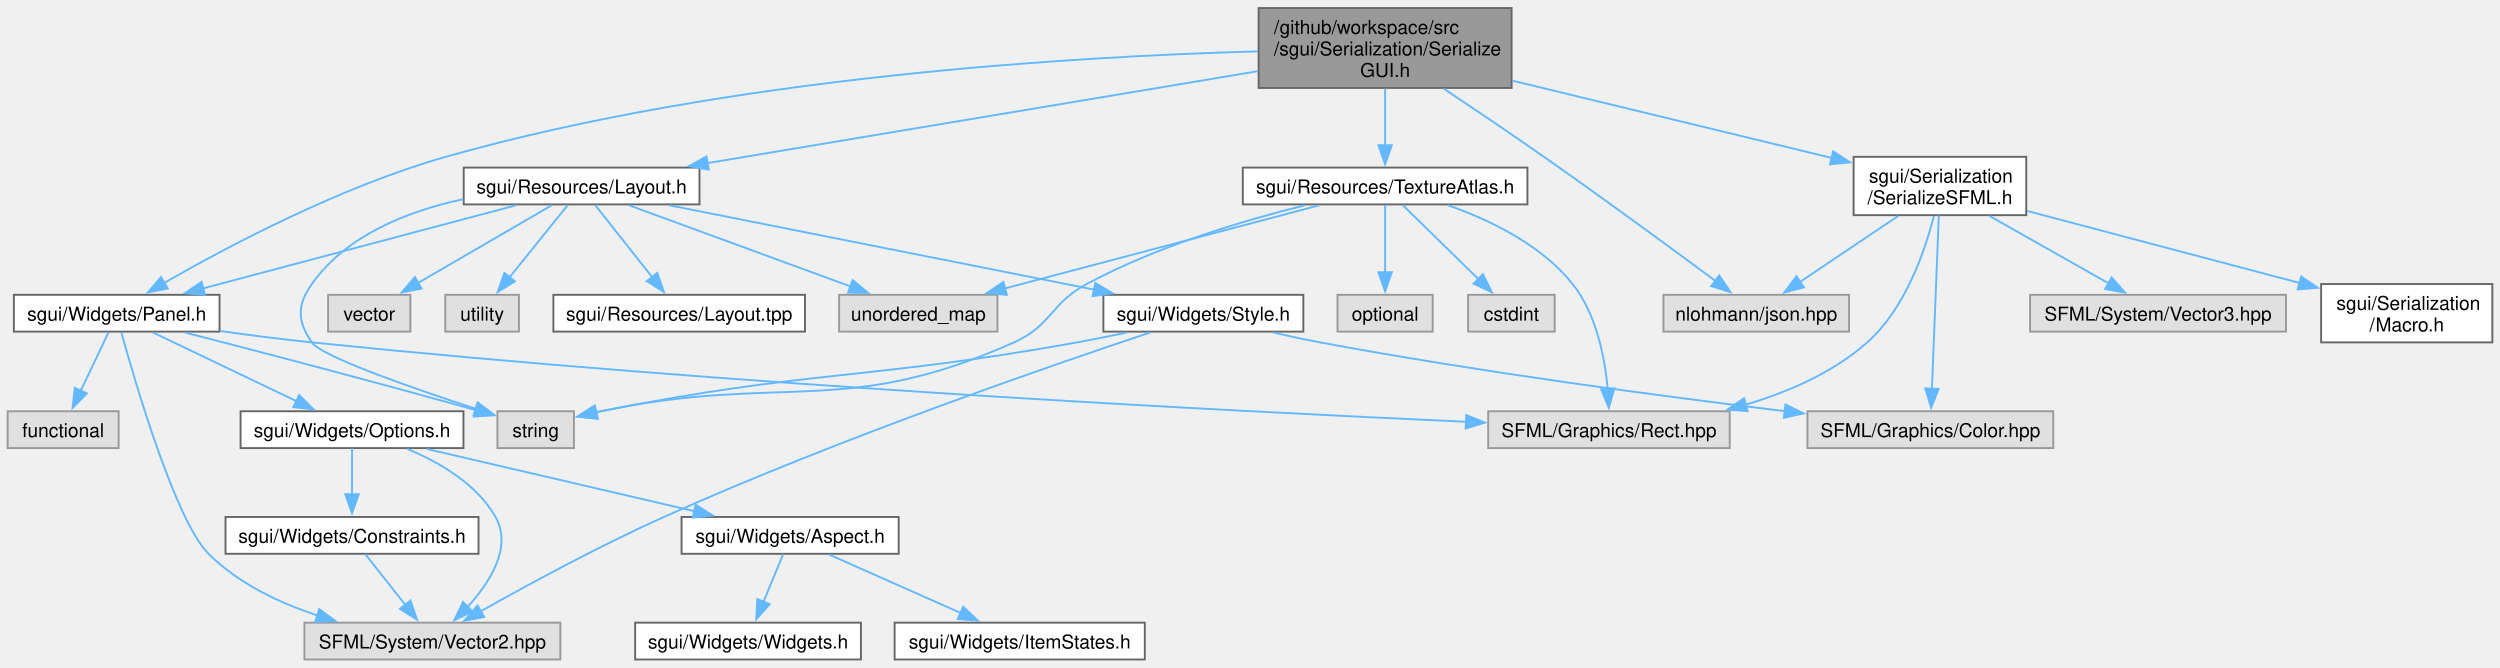
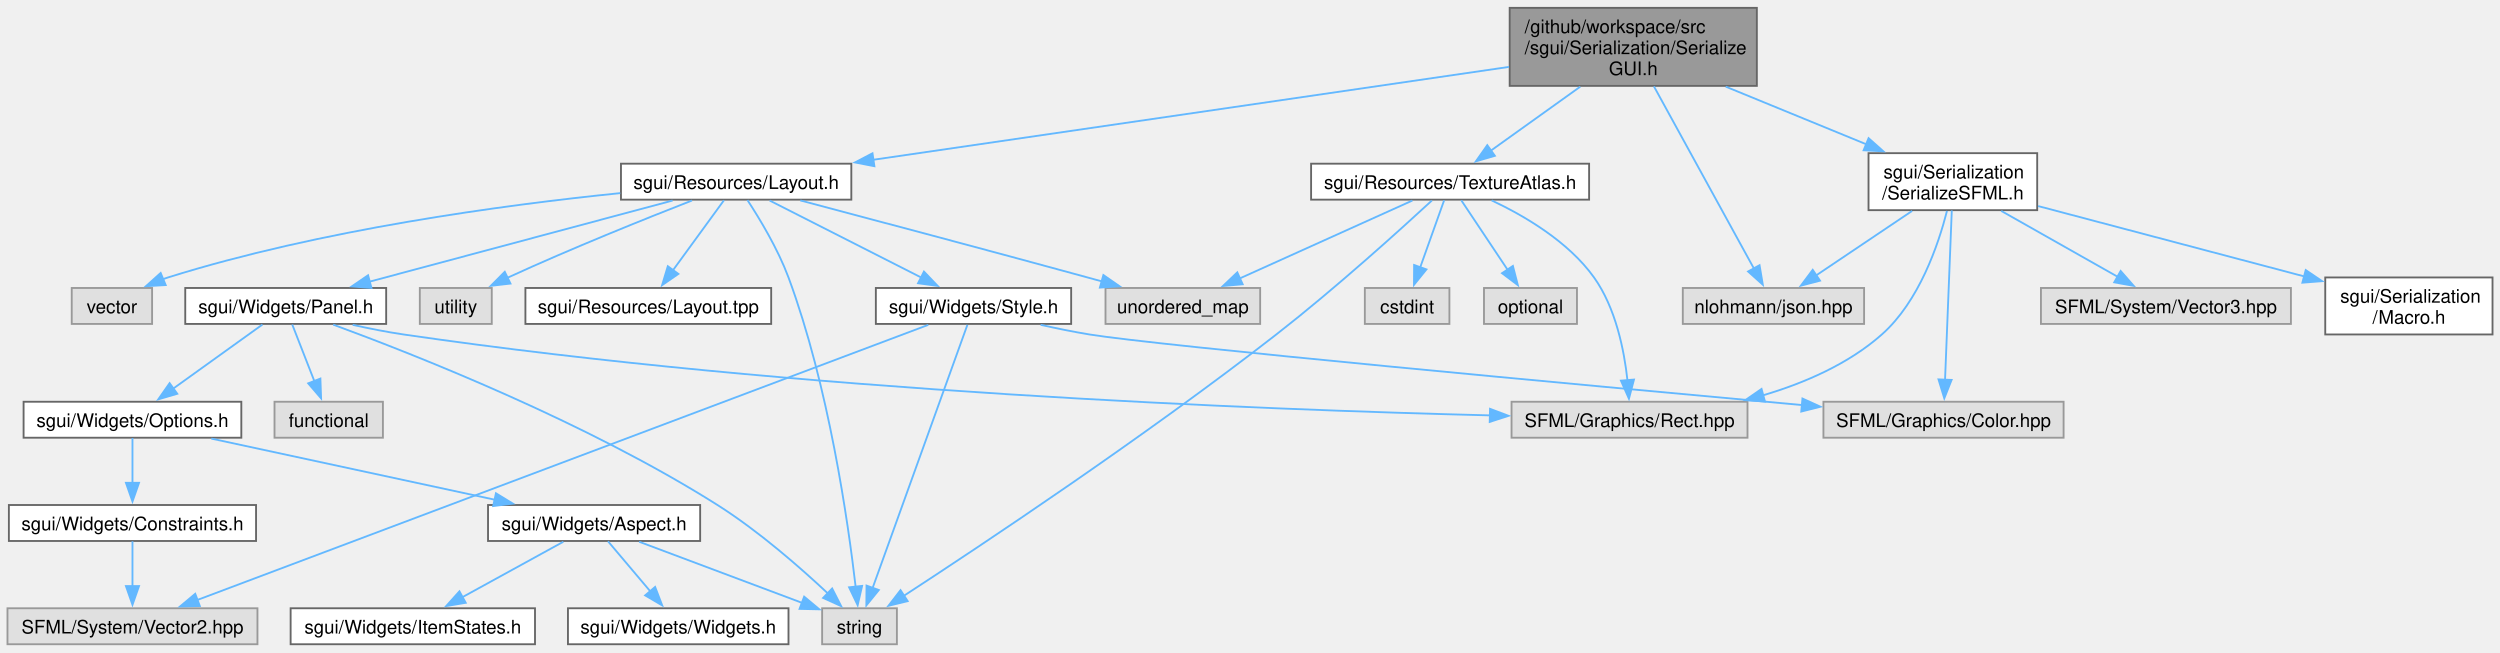
- <svg xmlns="http://www.w3.org/2000/svg" xmlns:xlink="http://www.w3.org/1999/xlink" width="1307pt" height="349pt" viewBox="0.00 0.00 1306.75 348.50">
+ <svg xmlns="http://www.w3.org/2000/svg" xmlns:xlink="http://www.w3.org/1999/xlink" width="1338pt" height="349pt" viewBox="0.00 0.00 1337.62 348.50">
  <g id="graph0" class="graph" transform="scale(1 1) rotate(0) translate(4 344.5)">
    <g id="Node000001" class="node">
      <g id="a_Node000001">
        <a xlink:title=" ">
-           <polygon fill="#999999" stroke="#666666" points="786.12,-340.5 653.88,-340.5 653.88,-298.75 786.12,-298.75 786.12,-340.5" />
-           <text text-anchor="start" x="661.88" y="-327" font-family="Helvetica,sans-Serif" font-size="10.00">/github/workspace/src</text>
-           <text text-anchor="start" x="661.88" y="-315.75" font-family="Helvetica,sans-Serif" font-size="10.00">/sgui/Serialization/Serialize</text>
-           <text text-anchor="middle" x="720" y="-304.5" font-family="Helvetica,sans-Serif" font-size="10.00">GUI.h</text>
+           <polygon fill="#999999" stroke="#666666" points="936,-340.5 803.75,-340.5 803.75,-298.75 936,-298.75 936,-340.5" />
+           <text text-anchor="start" x="811.75" y="-327" font-family="Helvetica,sans-Serif" font-size="10.00">/github/workspace/src</text>
+           <text text-anchor="start" x="811.75" y="-315.75" font-family="Helvetica,sans-Serif" font-size="10.00">/sgui/Serialization/Serialize</text>
+           <text text-anchor="middle" x="869.88" y="-304.5" font-family="Helvetica,sans-Serif" font-size="10.00">GUI.h</text>
        </a>
      </g>
    </g>
    <g id="Node000002" class="node">
      <g id="a_Node000002">
        <a xlink:title=" ">
-           <polygon fill="#e0e0e0" stroke="#999999" points="962.5,-190.62 865.5,-190.62 865.5,-171.38 962.5,-171.38 962.5,-190.62" />
-           <text text-anchor="middle" x="914" y="-177.12" font-family="Helvetica,sans-Serif" font-size="10.00">nlohmann/json.hpp</text>
+           <polygon fill="#e0e0e0" stroke="#999999" points="993.38,-190.62 896.38,-190.62 896.38,-171.38 993.38,-171.38 993.38,-190.62" />
+           <text text-anchor="middle" x="944.88" y="-177.12" font-family="Helvetica,sans-Serif" font-size="10.00">nlohmann/json.hpp</text>
        </a>
      </g>
    </g>
    <g id="edge1_Node000001_Node000002" class="edge">
      <g id="a_edge1_Node000001_Node000002">
        <a xlink:title=" ">
-           <path fill="none" stroke="#63b8ff" d="M750.54,-298.45C766.3,-287.95 785.78,-274.8 803,-262.75 834.49,-240.71 870.36,-214.39 892.6,-197.93" />
-           <polygon fill="#63b8ff" stroke="#63b8ff" points="894.62,-200.78 900.57,-192.01 890.45,-195.16 894.62,-200.78" />
+           <path fill="none" stroke="#63b8ff" d="M880.94,-298.47C895.35,-272.21 920.36,-226.66 934.45,-200.99" />
+           <polygon fill="#63b8ff" stroke="#63b8ff" points="937.44,-202.81 939.19,-192.36 931.31,-199.44 937.44,-202.81" />
        </a>
      </g>
    </g>
    <g id="Node000003" class="node">
      <g id="a_Node000003">
-         <a xlink:href="_panel_8h.html" target="_top" xlink:title=" ">
-           <polygon fill="white" stroke="#666666" points="110.75,-190.62 3.25,-190.62 3.25,-171.38 110.75,-171.38 110.75,-190.62" />
-           <text text-anchor="middle" x="57" y="-177.12" font-family="Helvetica,sans-Serif" font-size="10.00">sgui/Widgets/Panel.h</text>
+         <a xlink:href="_layout_8h.html" target="_top" xlink:title=" ">
+           <polygon fill="white" stroke="#666666" points="451.5,-257.12 328.25,-257.12 328.25,-237.88 451.5,-237.88 451.5,-257.12" />
+           <text text-anchor="middle" x="389.88" y="-243.62" font-family="Helvetica,sans-Serif" font-size="10.00">sgui/Resources/Layout.h</text>
        </a>
      </g>
    </g>
    <g id="edge2_Node000001_Node000003" class="edge">
      <g id="a_edge2_Node000001_Node000003">
        <a xlink:title=" ">
-           <path fill="none" stroke="#63b8ff" d="M653.56,-317.86C557.94,-315.25 376.75,-304.62 229,-262.75 173.73,-247.09 114.06,-215.37 81.55,-196.68" />
-           <polygon fill="#63b8ff" stroke="#63b8ff" points="83.7,-193.88 73.3,-191.87 80.18,-199.93 83.7,-193.88" />
-         </a>
-       </g>
-     </g>
-     <g id="Node000013" class="node">
-       <g id="a_Node000013">
-         <a xlink:href="_layout_8h.html" target="_top" xlink:title=" ">
-           <polygon fill="white" stroke="#666666" points="361.62,-257.12 238.38,-257.12 238.38,-237.88 361.62,-237.88 361.62,-257.12" />
-           <text text-anchor="middle" x="300" y="-243.62" font-family="Helvetica,sans-Serif" font-size="10.00">sgui/Resources/Layout.h</text>
-         </a>
-       </g>
-     </g>
-     <g id="edge14_Node000001_Node000013" class="edge">
-       <g id="a_edge14_Node000001_Node000013">
-         <a xlink:title=" ">
-           <path fill="none" stroke="#63b8ff" d="M653.45,-307.51C574.63,-294.35 444.18,-272.57 365.73,-259.47" />
-           <polygon fill="#63b8ff" stroke="#63b8ff" points="366.47,-256.05 356.03,-257.86 365.32,-262.95 366.47,-256.05" />
+           <path fill="none" stroke="#63b8ff" d="M803.39,-308.91C714.06,-295.86 555.86,-272.75 463.18,-259.21" />
+           <polygon fill="#63b8ff" stroke="#63b8ff" points="463.84,-255.77 453.44,-257.79 462.82,-262.69 463.84,-255.77" />
        </a>
      </g>
    </g>
    <g id="Node000020" class="node">
      <g id="a_Node000020">
        <a xlink:href="_texture_atlas_8h.html" target="_top" xlink:title=" ">
-           <polygon fill="white" stroke="#666666" points="794.38,-257.12 645.62,-257.12 645.62,-237.88 794.38,-237.88 794.38,-257.12" />
-           <text text-anchor="middle" x="720" y="-243.62" font-family="Helvetica,sans-Serif" font-size="10.00">sgui/Resources/TextureAtlas.h</text>
-         </a>
-       </g>
-     </g>
-     <g id="edge25_Node000001_Node000020" class="edge">
-       <g id="a_edge25_Node000001_Node000020">
-         <a xlink:title=" ">
-           <path fill="none" stroke="#63b8ff" d="M720,-298.34C720,-289 720,-277.94 720,-268.62" />
-           <polygon fill="#63b8ff" stroke="#63b8ff" points="723.5,-268.82 720,-258.82 716.5,-268.82 723.5,-268.82" />
+           <polygon fill="white" stroke="#666666" points="846.25,-257.12 697.5,-257.12 697.5,-237.88 846.25,-237.88 846.25,-257.12" />
+           <text text-anchor="middle" x="771.88" y="-243.62" font-family="Helvetica,sans-Serif" font-size="10.00">sgui/Resources/TextureAtlas.h</text>
+         </a>
+       </g>
+     </g>
+     <g id="edge23_Node000001_Node000020" class="edge">
+       <g id="a_edge23_Node000001_Node000020">
+         <a xlink:title=" ">
+           <path fill="none" stroke="#63b8ff" d="M841.53,-298.34C826.19,-287.36 807.54,-274.02 793.4,-263.9" />
+           <polygon fill="#63b8ff" stroke="#63b8ff" points="795.83,-261.34 785.66,-258.37 791.76,-267.03 795.83,-261.34" />
        </a>
      </g>
    </g>
    <g id="Node000023" class="node">
      <g id="a_Node000023">
        <a xlink:href="_serialize_s_f_m_l_8h.html" target="_top" xlink:title=" ">
-           <polygon fill="white" stroke="#666666" points="1055.12,-262.75 964.88,-262.75 964.88,-232.25 1055.12,-232.25 1055.12,-262.75" />
-           <text text-anchor="start" x="972.88" y="-249.25" font-family="Helvetica,sans-Serif" font-size="10.00">sgui/Serialization</text>
-           <text text-anchor="middle" x="1010" y="-238" font-family="Helvetica,sans-Serif" font-size="10.00">/SerializeSFML.h</text>
-         </a>
-       </g>
-     </g>
-     <g id="edge31_Node000001_Node000023" class="edge">
-       <g id="a_edge31_Node000001_Node000023">
-         <a xlink:title=" ">
-           <path fill="none" stroke="#63b8ff" d="M786.53,-302.54C837,-290.33 905.62,-273.74 953.45,-262.17" />
-           <polygon fill="#63b8ff" stroke="#63b8ff" points="954.17,-265.6 963.06,-259.85 952.52,-258.8 954.17,-265.6" />
+           <polygon fill="white" stroke="#666666" points="1086,-262.75 995.75,-262.75 995.75,-232.25 1086,-232.25 1086,-262.75" />
+           <text text-anchor="start" x="1003.75" y="-249.25" font-family="Helvetica,sans-Serif" font-size="10.00">sgui/Serialization</text>
+           <text text-anchor="middle" x="1040.88" y="-238" font-family="Helvetica,sans-Serif" font-size="10.00">/SerializeSFML.h</text>
+         </a>
+       </g>
+     </g>
+     <g id="edge29_Node000001_Node000023" class="edge">
+       <g id="a_edge29_Node000001_Node000023">
+         <a xlink:title=" ">
+           <path fill="none" stroke="#63b8ff" d="M919.34,-298.34C943.01,-288.63 971.19,-277.08 994.46,-267.54" />
+           <polygon fill="#63b8ff" stroke="#63b8ff" points="995.78,-270.78 1003.7,-263.74 993.12,-264.3 995.78,-270.78" />
        </a>
      </g>
    </g>
    <g id="Node000004" class="node">
      <g id="a_Node000004">
        <a xlink:title=" ">
-           <polygon fill="#e0e0e0" stroke="#999999" points="296,-129.75 256,-129.75 256,-110.5 296,-110.5 296,-129.75" />
-           <text text-anchor="middle" x="276" y="-116.25" font-family="Helvetica,sans-Serif" font-size="10.00">string</text>
+           <polygon fill="#e0e0e0" stroke="#999999" points="475.88,-19.25 435.88,-19.25 435.88,0 475.88,0 475.88,-19.25" />
+           <text text-anchor="middle" x="455.88" y="-5.75" font-family="Helvetica,sans-Serif" font-size="10.00">string</text>
        </a>
      </g>
    </g>
    <g id="edge3_Node000003_Node000004" class="edge">
      <g id="a_edge3_Node000003_Node000004">
        <a xlink:title=" ">
-           <path fill="none" stroke="#63b8ff" d="M92.81,-170.88C128.83,-161.62 186.23,-146.67 244.8,-130.31" />
-           <polygon fill="#63b8ff" stroke="#63b8ff" points="245.6,-133.72 254.28,-127.64 243.71,-126.98 245.6,-133.72" />
+           <path fill="none" stroke="#63b8ff" d="M395.92,-237.64C402.29,-227.91 412.18,-211.61 417.88,-196.25 439.38,-138.27 449.79,-65.35 453.81,-30.69" />
+           <polygon fill="#63b8ff" stroke="#63b8ff" points="457.27,-31.22 454.88,-20.9 450.31,-30.46 457.27,-31.22" />
        </a>
      </g>
    </g>
    <g id="Node000005" class="node">
      <g id="a_Node000005">
        <a xlink:title=" ">
-           <polygon fill="#e0e0e0" stroke="#999999" points="58,-129.75 0,-129.75 0,-110.5 58,-110.5 58,-129.75" />
-           <text text-anchor="middle" x="29" y="-116.25" font-family="Helvetica,sans-Serif" font-size="10.00">functional</text>
+           <polygon fill="#e0e0e0" stroke="#999999" points="77.38,-190.62 34.38,-190.62 34.38,-171.38 77.38,-171.38 77.38,-190.62" />
+           <text text-anchor="middle" x="55.88" y="-177.12" font-family="Helvetica,sans-Serif" font-size="10.00">vector</text>
        </a>
      </g>
    </g>
    <g id="edge4_Node000003_Node000005" class="edge">
      <g id="a_edge4_Node000003_Node000005">
        <a xlink:title=" ">
-           <path fill="none" stroke="#63b8ff" d="M52.75,-171.06C48.88,-162.93 43.05,-150.67 38.13,-140.33" />
-           <polygon fill="#63b8ff" stroke="#63b8ff" points="41.4,-139.05 33.94,-131.52 35.08,-142.05 41.4,-139.05" />
+           <path fill="none" stroke="#63b8ff" d="M327.85,-241.37C265.57,-235.03 167.42,-221.8 85.88,-196.25 84.91,-195.95 83.94,-195.62 82.97,-195.27" />
+           <polygon fill="#63b8ff" stroke="#63b8ff" points="84.65,-192.18 74.07,-191.57 81.96,-198.65 84.65,-192.18" />
        </a>
      </g>
    </g>
    <g id="Node000006" class="node">
      <g id="a_Node000006">
        <a xlink:title=" ">
-           <polygon fill="#e0e0e0" stroke="#999999" points="288.88,-19.25 155.12,-19.25 155.12,0 288.88,0 288.88,-19.25" />
-           <text text-anchor="middle" x="222" y="-5.75" font-family="Helvetica,sans-Serif" font-size="10.00">SFML/System/Vector2.hpp</text>
+           <polygon fill="#e0e0e0" stroke="#999999" points="259.12,-190.62 220.62,-190.62 220.62,-171.38 259.12,-171.38 259.12,-190.62" />
+           <text text-anchor="middle" x="239.88" y="-177.12" font-family="Helvetica,sans-Serif" font-size="10.00">utility</text>
        </a>
      </g>
    </g>
    <g id="edge5_Node000003_Node000006" class="edge">
      <g id="a_edge5_Node000003_Node000006">
        <a xlink:title=" ">
-           <path fill="none" stroke="#63b8ff" d="M59.42,-171.03C66.5,-145.38 87.75,-72.45 105,-55.25 120.46,-39.83 141.81,-29.64 162.03,-22.95" />
-           <polygon fill="#63b8ff" stroke="#63b8ff" points="162.79,-26.38 171.34,-20.12 160.75,-19.68 162.79,-26.38" />
+           <path fill="none" stroke="#63b8ff" d="M366.25,-237.42C341.49,-227.75 301.59,-211.74 267.88,-196.25 267.77,-196.2 267.66,-196.15 267.55,-196.1" />
+           <polygon fill="#63b8ff" stroke="#63b8ff" points="269.13,-192.98 258.61,-191.77 266.08,-199.28 269.13,-192.98" />
        </a>
      </g>
    </g>
    <g id="Node000007" class="node">
      <g id="a_Node000007">
        <a xlink:title=" ">
-           <polygon fill="#e0e0e0" stroke="#999999" points="900.12,-129.75 773.88,-129.75 773.88,-110.5 900.12,-110.5 900.12,-129.75" />
-           <text text-anchor="middle" x="837" y="-116.25" font-family="Helvetica,sans-Serif" font-size="10.00">SFML/Graphics/Rect.hpp</text>
+           <polygon fill="#e0e0e0" stroke="#999999" points="670.25,-190.62 587.5,-190.62 587.5,-171.38 670.25,-171.38 670.25,-190.62" />
+           <text text-anchor="middle" x="628.88" y="-177.12" font-family="Helvetica,sans-Serif" font-size="10.00">unordered_map</text>
        </a>
      </g>
    </g>
    <g id="edge6_Node000003_Node000007" class="edge">
      <g id="a_edge6_Node000003_Node000007">
        <a xlink:title=" ">
-           <path fill="none" stroke="#63b8ff" d="M111.17,-171.68C126.6,-169.52 143.44,-167.35 159,-165.75 377.77,-143.3 637.47,-129.88 762.47,-124.25" />
-           <polygon fill="#63b8ff" stroke="#63b8ff" points="762.43,-127.75 772.26,-123.81 762.12,-120.76 762.43,-127.75" />
+           <path fill="none" stroke="#63b8ff" d="M424.21,-237.45C461.93,-227.47 524.27,-210.9 577.88,-196.25 580.42,-195.55 583.03,-194.84 585.67,-194.11" />
+           <polygon fill="#63b8ff" stroke="#63b8ff" points="586.36,-197.55 595.06,-191.51 584.48,-190.81 586.36,-197.55" />
        </a>
      </g>
    </g>
    <g id="Node000008" class="node">
      <g id="a_Node000008">
-         <a xlink:href="_options_8h.html" target="_top" xlink:title=" ">
-           <polygon fill="white" stroke="#666666" points="238.25,-129.75 121.75,-129.75 121.75,-110.5 238.25,-110.5 238.25,-129.75" />
-           <text text-anchor="middle" x="180" y="-116.25" font-family="Helvetica,sans-Serif" font-size="10.00">sgui/Widgets/Options.h</text>
+         <a xlink:href="_style_8h.html" target="_top" xlink:title=" ">
+           <polygon fill="white" stroke="#666666" points="569.12,-190.62 464.62,-190.62 464.62,-171.38 569.12,-171.38 569.12,-190.62" />
+           <text text-anchor="middle" x="516.88" y="-177.12" font-family="Helvetica,sans-Serif" font-size="10.00">sgui/Widgets/Style.h</text>
        </a>
      </g>
    </g>
    <g id="edge7_Node000003_Node000008" class="edge">
      <g id="a_edge7_Node000003_Node000008">
        <a xlink:title=" ">
-           <path fill="none" stroke="#63b8ff" d="M75.95,-170.93C95.96,-161.35 127.76,-146.13 150.95,-135.03" />
-           <polygon fill="#63b8ff" stroke="#63b8ff" points="152.36,-138.24 159.87,-130.76 149.33,-131.92 152.36,-138.24" />
-         </a>
-       </g>
-     </g>
-     <g id="edge8_Node000008_Node000006" class="edge">
-       <g id="a_edge8_Node000008_Node000006">
-         <a xlink:title=" ">
-           <path fill="none" stroke="#63b8ff" d="M208.78,-110.1C225.48,-103.21 245.11,-91.89 255,-74.5 263.92,-58.81 252.23,-40.46 240.37,-27.46" />
-           <polygon fill="#63b8ff" stroke="#63b8ff" points="242.98,-25.12 233.45,-20.5 238.01,-30.06 242.98,-25.12" />
-         </a>
-       </g>
-     </g>
-     <g id="Node000009" class="node">
-       <g id="a_Node000009">
-         <a xlink:href="_constraints_8h.html" target="_top" xlink:title=" ">
-           <polygon fill="white" stroke="#666666" points="246.12,-74.5 113.88,-74.5 113.88,-55.25 246.12,-55.25 246.12,-74.5" />
-           <text text-anchor="middle" x="180" y="-61" font-family="Helvetica,sans-Serif" font-size="10.00">sgui/Widgets/Constraints.h</text>
-         </a>
-       </g>
-     </g>
-     <g id="edge9_Node000008_Node000009" class="edge">
-       <g id="a_edge9_Node000008_Node000009">
-         <a xlink:title=" ">
-           <path fill="none" stroke="#63b8ff" d="M180,-110.33C180,-103.82 180,-94.67 180,-86.37" />
-           <polygon fill="#63b8ff" stroke="#63b8ff" points="183.5,-86.37 180,-76.37 176.5,-86.37 183.5,-86.37" />
-         </a>
-       </g>
-     </g>
-     <g id="Node000010" class="node">
-       <g id="a_Node000010">
-         <a xlink:href="_aspect_8h.html" target="_top" xlink:title=" ">
-           <polygon fill="white" stroke="#666666" points="465.75,-74.5 352.25,-74.5 352.25,-55.25 465.75,-55.25 465.75,-74.5" />
-           <text text-anchor="middle" x="409" y="-61" font-family="Helvetica,sans-Serif" font-size="10.00">sgui/Widgets/Aspect.h</text>
-         </a>
-       </g>
-     </g>
-     <g id="edge11_Node000008_Node000010" class="edge">
-       <g id="a_edge11_Node000008_Node000010">
-         <a xlink:title=" ">
-           <path fill="none" stroke="#63b8ff" d="M219.11,-110.03C257.72,-101.05 316.93,-87.28 358.96,-77.51" />
-           <polygon fill="#63b8ff" stroke="#63b8ff" points="359.63,-80.95 368.58,-75.27 358.05,-74.13 359.63,-80.95" />
-         </a>
-       </g>
-     </g>
-     <g id="edge10_Node000009_Node000006" class="edge">
-       <g id="a_edge10_Node000009_Node000006">
-         <a xlink:title=" ">
-           <path fill="none" stroke="#63b8ff" d="M186.94,-55.08C192.62,-47.88 200.84,-37.46 207.89,-28.51" />
-           <polygon fill="#63b8ff" stroke="#63b8ff" points="210.53,-30.82 213.98,-20.8 205.04,-26.48 210.53,-30.82" />
+           <path fill="none" stroke="#63b8ff" d="M407.8,-237.4C428.89,-226.69 464.14,-208.78 488.84,-196.24" />
+           <polygon fill="#63b8ff" stroke="#63b8ff" points="490.36,-199.39 497.69,-191.74 487.19,-193.15 490.36,-199.39" />
        </a>
      </g>
    </g>
    <g id="Node000011" class="node">
      <g id="a_Node000011">
-         <a xlink:href="_widgets_8h.html" target="_top" xlink:title=" ">
-           <polygon fill="white" stroke="#666666" points="446,-19.25 328,-19.25 328,0 446,0 446,-19.25" />
-           <text text-anchor="middle" x="387" y="-5.75" font-family="Helvetica,sans-Serif" font-size="10.00">sgui/Widgets/Widgets.h</text>
-         </a>
-       </g>
-     </g>
-     <g id="edge12_Node000010_Node000011" class="edge">
-       <g id="a_edge12_Node000010_Node000011">
-         <a xlink:title=" ">
-           <path fill="none" stroke="#63b8ff" d="M405.37,-55.08C402.58,-48.34 398.63,-38.77 395.1,-30.24" />
-           <polygon fill="#63b8ff" stroke="#63b8ff" points="398.34,-28.91 391.29,-21.01 391.87,-31.59 398.34,-28.91" />
-         </a>
-       </g>
-     </g>
-     <g id="Node000012" class="node">
-       <g id="a_Node000012">
-         <a xlink:href="_item_states_8h.html" target="_top" xlink:title=" ">
-           <polygon fill="white" stroke="#666666" points="594.38,-19.25 463.62,-19.25 463.62,0 594.38,0 594.38,-19.25" />
-           <text text-anchor="middle" x="529" y="-5.75" font-family="Helvetica,sans-Serif" font-size="10.00">sgui/Widgets/ItemStates.h</text>
-         </a>
-       </g>
-     </g>
-     <g id="edge13_Node000010_Node000012" class="edge">
-       <g id="a_edge13_Node000010_Node000012">
-         <a xlink:title=" ">
-           <path fill="none" stroke="#63b8ff" d="M429.36,-54.84C448.23,-46.47 476.59,-33.88 498.23,-24.28" />
-           <polygon fill="#63b8ff" stroke="#63b8ff" points="499.44,-27.57 507.16,-20.32 496.6,-21.17 499.44,-27.57" />
-         </a>
-       </g>
-     </g>
-     <g id="edge23_Node000013_Node000003" class="edge">
-       <g id="a_edge23_Node000013_Node000003">
-         <a xlink:title=" ">
-           <path fill="none" stroke="#63b8ff" d="M265.7,-237.4C222.82,-226.02 149.33,-206.51 101.98,-193.94" />
-           <polygon fill="#63b8ff" stroke="#63b8ff" points="103.15,-190.63 92.59,-191.45 101.36,-197.39 103.15,-190.63" />
-         </a>
-       </g>
-     </g>
-     <g id="edge15_Node000013_Node000004" class="edge">
-       <g id="a_edge15_Node000013_Node000004">
-         <a xlink:title=" ">
-           <path fill="none" stroke="#63b8ff" d="M238.12,-240.6C209.08,-234.37 176.97,-221.73 159,-196.25 151.19,-185.17 151.31,-176.91 159,-165.75 164.12,-158.32 211.76,-141.78 244.64,-131.05" />
-           <polygon fill="#63b8ff" stroke="#63b8ff" points="245.69,-134.39 254.13,-127.99 243.54,-127.73 245.69,-134.39" />
-         </a>
-       </g>
-     </g>
-     <g id="Node000014" class="node">
-       <g id="a_Node000014">
-         <a xlink:title=" ">
-           <polygon fill="#e0e0e0" stroke="#999999" points="210.5,-190.62 167.5,-190.62 167.5,-171.38 210.5,-171.38 210.5,-190.62" />
-           <text text-anchor="middle" x="189" y="-177.12" font-family="Helvetica,sans-Serif" font-size="10.00">vector</text>
-         </a>
-       </g>
-     </g>
-     <g id="edge16_Node000013_Node000014" class="edge">
-       <g id="a_edge16_Node000013_Node000014">
-         <a xlink:title=" ">
-           <path fill="none" stroke="#63b8ff" d="M284.57,-237.53C266.44,-227 236.12,-209.38 214.49,-196.81" />
-           <polygon fill="#63b8ff" stroke="#63b8ff" points="216.37,-193.86 205.97,-191.86 212.86,-199.91 216.37,-193.86" />
-         </a>
-       </g>
-     </g>
-     <g id="Node000015" class="node">
-       <g id="a_Node000015">
-         <a xlink:title=" ">
-           <polygon fill="#e0e0e0" stroke="#999999" points="267.25,-190.62 228.75,-190.62 228.75,-171.38 267.25,-171.38 267.25,-190.62" />
-           <text text-anchor="middle" x="248" y="-177.12" font-family="Helvetica,sans-Serif" font-size="10.00">utility</text>
-         </a>
-       </g>
-     </g>
-     <g id="edge17_Node000013_Node000015" class="edge">
-       <g id="a_edge17_Node000013_Node000015">
-         <a xlink:title=" ">
-           <path fill="none" stroke="#63b8ff" d="M292.77,-237.53C284.93,-227.81 272.22,-212.04 262.34,-199.78" />
-           <polygon fill="#63b8ff" stroke="#63b8ff" points="265.12,-197.66 256.12,-192.07 259.67,-202.05 265.12,-197.66" />
-         </a>
-       </g>
-     </g>
-     <g id="Node000016" class="node">
-       <g id="a_Node000016">
-         <a xlink:title=" ">
-           <polygon fill="#e0e0e0" stroke="#999999" points="517.38,-190.62 434.62,-190.62 434.62,-171.38 517.38,-171.38 517.38,-190.62" />
-           <text text-anchor="middle" x="476" y="-177.12" font-family="Helvetica,sans-Serif" font-size="10.00">unordered_map</text>
-         </a>
-       </g>
-     </g>
-     <g id="edge18_Node000013_Node000016" class="edge">
-       <g id="a_edge18_Node000013_Node000016">
-         <a xlink:title=" ">
-           <path fill="none" stroke="#63b8ff" d="M324.84,-237.4C355.11,-226.3 406.45,-207.49 440.78,-194.91" />
-           <polygon fill="#63b8ff" stroke="#63b8ff" points="441.68,-198.31 449.86,-191.58 439.27,-191.73 441.68,-198.31" />
-         </a>
-       </g>
-     </g>
-     <g id="Node000017" class="node">
-       <g id="a_Node000017">
-         <a xlink:href="_style_8h.html" target="_top" xlink:title=" ">
-           <polygon fill="white" stroke="#666666" points="677.25,-190.62 572.75,-190.62 572.75,-171.38 677.25,-171.38 677.25,-190.62" />
-           <text text-anchor="middle" x="625" y="-177.12" font-family="Helvetica,sans-Serif" font-size="10.00">sgui/Widgets/Style.h</text>
-         </a>
-       </g>
-     </g>
-     <g id="edge19_Node000013_Node000017" class="edge">
-       <g id="a_edge19_Node000013_Node000017">
-         <a xlink:title=" ">
-           <path fill="none" stroke="#63b8ff" d="M345.88,-237.4C404.23,-225.82 504.98,-205.82 568.14,-193.28" />
-           <polygon fill="#63b8ff" stroke="#63b8ff" points="568.48,-196.78 577.61,-191.4 567.12,-189.92 568.48,-196.78" />
+         <a xlink:href="_panel_8h.html" target="_top" xlink:title=" ">
+           <polygon fill="white" stroke="#666666" points="202.62,-190.62 95.12,-190.62 95.12,-171.38 202.62,-171.38 202.62,-190.62" />
+           <text text-anchor="middle" x="148.88" y="-177.12" font-family="Helvetica,sans-Serif" font-size="10.00">sgui/Widgets/Panel.h</text>
+         </a>
+       </g>
+     </g>
+     <g id="edge11_Node000003_Node000011" class="edge">
+       <g id="a_edge11_Node000003_Node000011">
+         <a xlink:title=" ">
+           <path fill="none" stroke="#63b8ff" d="M355.86,-237.4C313.42,-226.04 240.75,-206.59 193.78,-194.02" />
+           <polygon fill="#63b8ff" stroke="#63b8ff" points="194.75,-190.65 184.18,-191.45 192.94,-197.42 194.75,-190.65" />
        </a>
      </g>
    </g>
    <g id="Node000019" class="node">
      <g id="a_Node000019">
        <a xlink:href="_layout_8tpp.html" target="_top" xlink:title=" ">
-           <polygon fill="white" stroke="#666666" points="416.75,-190.62 285.25,-190.62 285.25,-171.38 416.75,-171.38 416.75,-190.62" />
-           <text text-anchor="middle" x="351" y="-177.12" font-family="Helvetica,sans-Serif" font-size="10.00">sgui/Resources/Layout.tpp</text>
-         </a>
-       </g>
-     </g>
-     <g id="edge24_Node000013_Node000019" class="edge">
-       <g id="a_edge24_Node000013_Node000019">
-         <a xlink:title=" ">
-           <path fill="none" stroke="#63b8ff" d="M307.09,-237.53C314.78,-227.81 327.25,-212.04 336.94,-199.78" />
-           <polygon fill="#63b8ff" stroke="#63b8ff" points="339.57,-202.09 343.03,-192.08 334.08,-197.75 339.57,-202.09" />
-         </a>
-       </g>
-     </g>
-     <g id="edge20_Node000017_Node000004" class="edge">
-       <g id="a_edge20_Node000017_Node000004">
-         <a xlink:title=" ">
-           <path fill="none" stroke="#63b8ff" d="M584.95,-170.89C576.41,-169.08 567.42,-167.27 559,-165.75 448.95,-145.94 419.68,-151.53 310,-129.75 309.17,-129.59 308.33,-129.41 307.49,-129.24" />
-           <polygon fill="#63b8ff" stroke="#63b8ff" points="308.42,-125.86 297.89,-127.02 306.85,-132.68 308.42,-125.86" />
-         </a>
-       </g>
-     </g>
-     <g id="edge22_Node000017_Node000006" class="edge">
-       <g id="a_edge22_Node000017_Node000006">
-         <a xlink:title=" ">
-           <path fill="none" stroke="#63b8ff" d="M597.31,-170.96C546.23,-153.99 434.09,-115.38 343,-74.5 309.02,-59.25 271.27,-38.72 247.12,-25.1" />
-           <polygon fill="#63b8ff" stroke="#63b8ff" points="249.09,-22.19 238.66,-20.29 245.63,-28.27 249.09,-22.19" />
+           <polygon fill="white" stroke="#666666" points="408.62,-190.62 277.12,-190.62 277.12,-171.38 408.62,-171.38 408.62,-190.62" />
+           <text text-anchor="middle" x="342.88" y="-177.12" font-family="Helvetica,sans-Serif" font-size="10.00">sgui/Resources/Layout.tpp</text>
+         </a>
+       </g>
+     </g>
+     <g id="edge22_Node000003_Node000019" class="edge">
+       <g id="a_edge22_Node000003_Node000019">
+         <a xlink:title=" ">
+           <path fill="none" stroke="#63b8ff" d="M383.34,-237.53C376.32,-227.9 364.99,-212.35 356.1,-200.15" />
+           <polygon fill="#63b8ff" stroke="#63b8ff" points="358.96,-198.14 350.25,-192.12 353.31,-202.26 358.96,-198.14" />
+         </a>
+       </g>
+     </g>
+     <g id="edge8_Node000008_Node000004" class="edge">
+       <g id="a_edge8_Node000008_Node000004">
+         <a xlink:title=" ">
+           <path fill="none" stroke="#63b8ff" d="M513.6,-170.89C504.04,-144.35 476.04,-66.61 462.87,-30.05" />
+           <polygon fill="#63b8ff" stroke="#63b8ff" points="466.22,-29.01 459.54,-20.79 459.63,-31.39 466.22,-29.01" />
+         </a>
+       </g>
+     </g>
+     <g id="Node000009" class="node">
+       <g id="a_Node000009">
+         <a xlink:title=" ">
+           <polygon fill="#e0e0e0" stroke="#999999" points="1100.12,-129.75 971.62,-129.75 971.62,-110.5 1100.12,-110.5 1100.12,-129.75" />
+           <text text-anchor="middle" x="1035.88" y="-116.25" font-family="Helvetica,sans-Serif" font-size="10.00">SFML/Graphics/Color.hpp</text>
+         </a>
+       </g>
+     </g>
+     <g id="edge9_Node000008_Node000009" class="edge">
+       <g id="a_edge9_Node000008_Node000009">
+         <a xlink:title=" ">
+           <path fill="none" stroke="#63b8ff" d="M552.78,-170.92C561.3,-169 570.37,-167.14 578.88,-165.75 615.46,-159.78 840.13,-138.93 960.26,-127.97" />
+           <polygon fill="#63b8ff" stroke="#63b8ff" points="960.4,-131.47 970.04,-127.08 959.77,-124.5 960.4,-131.47" />
+         </a>
+       </g>
+     </g>
+     <g id="Node000010" class="node">
+       <g id="a_Node000010">
+         <a xlink:title=" ">
+           <polygon fill="#e0e0e0" stroke="#999999" points="133.75,-19.25 0,-19.25 0,0 133.75,0 133.75,-19.25" />
+           <text text-anchor="middle" x="66.88" y="-5.75" font-family="Helvetica,sans-Serif" font-size="10.00">SFML/System/Vector2.hpp</text>
+         </a>
+       </g>
+     </g>
+     <g id="edge10_Node000008_Node000010" class="edge">
+       <g id="a_edge10_Node000008_Node000010">
+         <a xlink:title=" ">
+           <path fill="none" stroke="#63b8ff" d="M492.68,-170.89C417.74,-142.69 189.25,-56.68 101.6,-23.7" />
+           <polygon fill="#63b8ff" stroke="#63b8ff" points="102.92,-20.45 92.33,-20.21 100.46,-27 102.92,-20.45" />
+         </a>
+       </g>
+     </g>
+     <g id="edge12_Node000011_Node000004" class="edge">
+       <g id="a_edge12_Node000011_Node000004">
+         <a xlink:title=" ">
+           <path fill="none" stroke="#63b8ff" d="M174.28,-171C218.07,-154.92 309.81,-118.79 379.88,-74.5 401.83,-60.62 424.28,-40.94 439.03,-27.11" />
+           <polygon fill="#63b8ff" stroke="#63b8ff" points="441.24,-29.84 446.05,-20.4 436.4,-24.78 441.24,-29.84" />
+         </a>
+       </g>
+     </g>
+     <g id="Node000012" class="node">
+       <g id="a_Node000012">
+         <a xlink:title=" ">
+           <polygon fill="#e0e0e0" stroke="#999999" points="200.88,-129.75 142.88,-129.75 142.88,-110.5 200.88,-110.5 200.88,-129.75" />
+           <text text-anchor="middle" x="171.88" y="-116.25" font-family="Helvetica,sans-Serif" font-size="10.00">functional</text>
+         </a>
+       </g>
+     </g>
+     <g id="edge13_Node000011_Node000012" class="edge">
+       <g id="a_edge13_Node000011_Node000012">
+         <a xlink:title=" ">
+           <path fill="none" stroke="#63b8ff" d="M152.37,-171.06C155.51,-163.02 160.23,-150.93 164.24,-140.66" />
+           <polygon fill="#63b8ff" stroke="#63b8ff" points="167.42,-142.15 167.8,-131.56 160.9,-139.6 167.42,-142.15" />
+         </a>
+       </g>
+     </g>
+     <g id="Node000013" class="node">
+       <g id="a_Node000013">
+         <a xlink:title=" ">
+           <polygon fill="#e0e0e0" stroke="#999999" points="931,-129.75 804.75,-129.75 804.75,-110.5 931,-110.5 931,-129.75" />
+           <text text-anchor="middle" x="867.88" y="-116.25" font-family="Helvetica,sans-Serif" font-size="10.00">SFML/Graphics/Rect.hpp</text>
+         </a>
+       </g>
+     </g>
+     <g id="edge14_Node000011_Node000013" class="edge">
+       <g id="a_edge14_Node000011_Node000013">
+         <a xlink:title=" ">
+           <path fill="none" stroke="#63b8ff" d="M184.68,-170.9C193.52,-168.93 203,-167.05 211.88,-165.75 421.14,-135.15 671.1,-125.47 793.25,-122.45" />
+           <polygon fill="#63b8ff" stroke="#63b8ff" points="793.24,-125.96 803.15,-122.22 793.07,-118.96 793.24,-125.96" />
+         </a>
+       </g>
+     </g>
+     <g id="Node000014" class="node">
+       <g id="a_Node000014">
+         <a xlink:href="_options_8h.html" target="_top" xlink:title=" ">
+           <polygon fill="white" stroke="#666666" points="125.12,-129.75 8.62,-129.75 8.62,-110.5 125.12,-110.5 125.12,-129.75" />
+           <text text-anchor="middle" x="66.88" y="-116.25" font-family="Helvetica,sans-Serif" font-size="10.00">sgui/Widgets/Options.h</text>
+         </a>
+       </g>
+     </g>
+     <g id="edge15_Node000011_Node000014" class="edge">
+       <g id="a_edge15_Node000011_Node000014">
+         <a xlink:title=" ">
+           <path fill="none" stroke="#63b8ff" d="M136.42,-171.06C123.78,-161.98 103.95,-147.74 88.69,-136.79" />
+           <polygon fill="#63b8ff" stroke="#63b8ff" points="90.84,-134.02 80.68,-131.03 86.76,-139.71 90.84,-134.02" />
+         </a>
+       </g>
+     </g>
+     <g id="Node000015" class="node">
+       <g id="a_Node000015">
+         <a xlink:href="_constraints_8h.html" target="_top" xlink:title=" ">
+           <polygon fill="white" stroke="#666666" points="133,-74.5 0.75,-74.5 0.75,-55.25 133,-55.25 133,-74.5" />
+           <text text-anchor="middle" x="66.88" y="-61" font-family="Helvetica,sans-Serif" font-size="10.00">sgui/Widgets/Constraints.h</text>
+         </a>
+       </g>
+     </g>
+     <g id="edge16_Node000014_Node000015" class="edge">
+       <g id="a_edge16_Node000014_Node000015">
+         <a xlink:title=" ">
+           <path fill="none" stroke="#63b8ff" d="M66.88,-110.33C66.88,-103.82 66.88,-94.67 66.88,-86.37" />
+           <polygon fill="#63b8ff" stroke="#63b8ff" points="70.38,-86.37 66.88,-76.37 63.38,-86.37 70.38,-86.37" />
+         </a>
+       </g>
+     </g>
+     <g id="Node000016" class="node">
+       <g id="a_Node000016">
+         <a xlink:href="_aspect_8h.html" target="_top" xlink:title=" ">
+           <polygon fill="white" stroke="#666666" points="370.62,-74.5 257.12,-74.5 257.12,-55.25 370.62,-55.25 370.62,-74.5" />
+           <text text-anchor="middle" x="313.88" y="-61" font-family="Helvetica,sans-Serif" font-size="10.00">sgui/Widgets/Aspect.h</text>
+         </a>
+       </g>
+     </g>
+     <g id="edge18_Node000014_Node000016" class="edge">
+       <g id="a_edge18_Node000014_Node000016">
+         <a xlink:title=" ">
+           <path fill="none" stroke="#63b8ff" d="M109.06,-110.03C150.97,-100.99 215.39,-87.11 260.77,-77.32" />
+           <polygon fill="#63b8ff" stroke="#63b8ff" points="261.35,-80.78 270.39,-75.25 259.88,-73.94 261.35,-80.78" />
+         </a>
+       </g>
+     </g>
+     <g id="edge17_Node000015_Node000010" class="edge">
+       <g id="a_edge17_Node000015_Node000010">
+         <a xlink:title=" ">
+           <path fill="none" stroke="#63b8ff" d="M66.88,-55.08C66.88,-48.57 66.88,-39.42 66.88,-31.12" />
+           <polygon fill="#63b8ff" stroke="#63b8ff" points="70.38,-31.12 66.88,-21.12 63.38,-31.12 70.38,-31.12" />
+         </a>
+       </g>
+     </g>
+     <g id="edge19_Node000016_Node000004" class="edge">
+       <g id="a_edge19_Node000016_Node000004">
+         <a xlink:title=" ">
+           <path fill="none" stroke="#63b8ff" d="M337.96,-54.84C362.06,-45.81 399.2,-31.88 425.34,-22.07" />
+           <polygon fill="#63b8ff" stroke="#63b8ff" points="426.26,-25.47 434.39,-18.68 423.8,-18.92 426.26,-25.47" />
+         </a>
+       </g>
+     </g>
+     <g id="Node000017" class="node">
+       <g id="a_Node000017">
+         <a xlink:href="_widgets_8h.html" target="_top" xlink:title=" ">
+           <polygon fill="white" stroke="#666666" points="417.88,-19.25 299.88,-19.25 299.88,0 417.88,0 417.88,-19.25" />
+           <text text-anchor="middle" x="358.88" y="-5.75" font-family="Helvetica,sans-Serif" font-size="10.00">sgui/Widgets/Widgets.h</text>
+         </a>
+       </g>
+     </g>
+     <g id="edge20_Node000016_Node000017" class="edge">
+       <g id="a_edge20_Node000016_Node000017">
+         <a xlink:title=" ">
+           <path fill="none" stroke="#63b8ff" d="M321.31,-55.08C327.46,-47.8 336.39,-37.23 344,-28.23" />
+           <polygon fill="#63b8ff" stroke="#63b8ff" points="346.52,-30.66 350.31,-20.77 341.18,-26.14 346.52,-30.66" />
        </a>
      </g>
    </g>
    <g id="Node000018" class="node">
      <g id="a_Node000018">
-         <a xlink:title=" ">
-           <polygon fill="#e0e0e0" stroke="#999999" points="1069.25,-129.75 940.75,-129.75 940.75,-110.5 1069.25,-110.5 1069.25,-129.75" />
-           <text text-anchor="middle" x="1005" y="-116.25" font-family="Helvetica,sans-Serif" font-size="10.00">SFML/Graphics/Color.hpp</text>
-         </a>
-       </g>
-     </g>
-     <g id="edge21_Node000017_Node000018" class="edge">
-       <g id="a_edge21_Node000017_Node000018">
-         <a xlink:title=" ">
-           <path fill="none" stroke="#63b8ff" d="M661.34,-170.94C669.43,-169.09 677.98,-167.24 686,-165.75 768.59,-150.36 864.1,-137.66 928.93,-129.8" />
-           <polygon fill="#63b8ff" stroke="#63b8ff" points="929.25,-133.29 938.76,-128.62 928.41,-126.34 929.25,-133.29" />
-         </a>
-       </g>
-     </g>
-     <g id="edge26_Node000020_Node000004" class="edge">
-       <g id="a_edge26_Node000020_Node000004">
-         <a xlink:title=" ">
-           <path fill="none" stroke="#63b8ff" d="M677.94,-237.38C645.55,-229.33 600.33,-215.81 564,-196.25 544.93,-185.98 545.77,-174.6 526,-165.75 437.16,-126 405.25,-149.73 310,-129.75 309.17,-129.58 308.34,-129.4 307.49,-129.21" />
-           <polygon fill="#63b8ff" stroke="#63b8ff" points="308.44,-125.84 297.91,-126.95 306.83,-132.65 308.44,-125.84" />
-         </a>
-       </g>
-     </g>
-     <g id="edge30_Node000020_Node000007" class="edge">
-       <g id="a_edge30_Node000020_Node000007">
-         <a xlink:title=" ">
-           <path fill="none" stroke="#63b8ff" d="M752.79,-237.47C774.37,-229.88 801.57,-216.89 818,-196.25 830.55,-180.48 834.92,-157.44 836.38,-141.04" />
-           <polygon fill="#63b8ff" stroke="#63b8ff" points="839.85,-141.72 836.94,-131.53 832.86,-141.31 839.85,-141.72" />
-         </a>
-       </g>
-     </g>
-     <g id="edge29_Node000020_Node000016" class="edge">
-       <g id="a_edge29_Node000020_Node000016">
-         <a xlink:title=" ">
-           <path fill="none" stroke="#63b8ff" d="M685.56,-237.4C642.51,-226.02 568.71,-206.51 521.17,-193.94" />
-           <polygon fill="#63b8ff" stroke="#63b8ff" points="522.29,-190.62 511.73,-191.44 520.5,-197.38 522.29,-190.62" />
+         <a xlink:href="_item_states_8h.html" target="_top" xlink:title=" ">
+           <polygon fill="white" stroke="#666666" points="282.25,-19.25 151.5,-19.25 151.5,0 282.25,0 282.25,-19.25" />
+           <text text-anchor="middle" x="216.88" y="-5.75" font-family="Helvetica,sans-Serif" font-size="10.00">sgui/Widgets/ItemStates.h</text>
+         </a>
+       </g>
+     </g>
+     <g id="edge21_Node000016_Node000018" class="edge">
+       <g id="a_edge21_Node000016_Node000018">
+         <a xlink:title=" ">
+           <path fill="none" stroke="#63b8ff" d="M297.42,-54.84C282.65,-46.73 260.7,-34.68 243.44,-25.21" />
+           <polygon fill="#63b8ff" stroke="#63b8ff" points="245.19,-22.18 234.74,-20.43 241.82,-28.31 245.19,-22.18" />
+         </a>
+       </g>
+     </g>
+     <g id="edge24_Node000020_Node000004" class="edge">
+       <g id="a_edge24_Node000020_Node000004">
+         <a xlink:title=" ">
+           <path fill="none" stroke="#63b8ff" d="M762.13,-237.42C745.51,-222.08 710.43,-190.31 678.88,-165.75 608.71,-111.14 520.95,-52.84 479.56,-25.89" />
+           <polygon fill="#63b8ff" stroke="#63b8ff" points="481.64,-23.07 471.35,-20.56 477.83,-28.94 481.64,-23.07" />
+         </a>
+       </g>
+     </g>
+     <g id="edge27_Node000020_Node000007" class="edge">
+       <g id="a_edge27_Node000020_Node000007">
+         <a xlink:title=" ">
+           <path fill="none" stroke="#63b8ff" d="M751.69,-237.4C727.63,-226.54 687.18,-208.3 659.32,-195.73" />
+           <polygon fill="#63b8ff" stroke="#63b8ff" points="660.89,-192.6 650.34,-191.68 658.01,-198.98 660.89,-192.6" />
+         </a>
+       </g>
+     </g>
+     <g id="edge28_Node000020_Node000013" class="edge">
+       <g id="a_edge28_Node000020_Node000013">
+         <a xlink:title=" ">
+           <path fill="none" stroke="#63b8ff" d="M794.09,-237.48C811.55,-229.27 835.15,-215.48 848.88,-196.25 860.47,-180.01 865.01,-157.36 866.77,-141.19" />
+           <polygon fill="#63b8ff" stroke="#63b8ff" points="870.25,-141.61 867.56,-131.36 863.27,-141.05 870.25,-141.61" />
        </a>
      </g>
    </g>
    <g id="Node000021" class="node">
      <g id="a_Node000021">
        <a xlink:title=" ">
-           <polygon fill="#e0e0e0" stroke="#999999" points="808.62,-190.62 763.38,-190.62 763.38,-171.38 808.62,-171.38 808.62,-190.62" />
-           <text text-anchor="middle" x="786" y="-177.12" font-family="Helvetica,sans-Serif" font-size="10.00">cstdint</text>
-         </a>
-       </g>
-     </g>
-     <g id="edge27_Node000020_Node000021" class="edge">
-       <g id="a_edge27_Node000020_Node000021">
-         <a xlink:title=" ">
-           <path fill="none" stroke="#63b8ff" d="M729.18,-237.53C739.42,-227.52 756.23,-211.1 768.91,-198.7" />
-           <polygon fill="#63b8ff" stroke="#63b8ff" points="771.11,-201.44 775.82,-191.95 766.22,-196.44 771.11,-201.44" />
+           <polygon fill="#e0e0e0" stroke="#999999" points="771.5,-190.62 726.25,-190.62 726.25,-171.38 771.5,-171.38 771.5,-190.62" />
+           <text text-anchor="middle" x="748.88" y="-177.12" font-family="Helvetica,sans-Serif" font-size="10.00">cstdint</text>
+         </a>
+       </g>
+     </g>
+     <g id="edge25_Node000020_Node000021" class="edge">
+       <g id="a_edge25_Node000020_Node000021">
+         <a xlink:title=" ">
+           <path fill="none" stroke="#63b8ff" d="M768.68,-237.53C765.38,-228.29 760.14,-213.58 755.87,-201.63" />
+           <polygon fill="#63b8ff" stroke="#63b8ff" points="759.21,-200.56 752.55,-192.32 752.62,-202.91 759.21,-200.56" />
        </a>
      </g>
    </g>
    <g id="Node000022" class="node">
      <g id="a_Node000022">
        <a xlink:title=" ">
-           <polygon fill="#e0e0e0" stroke="#999999" points="744.88,-190.62 695.12,-190.62 695.12,-171.38 744.88,-171.38 744.88,-190.62" />
-           <text text-anchor="middle" x="720" y="-177.12" font-family="Helvetica,sans-Serif" font-size="10.00">optional</text>
-         </a>
-       </g>
-     </g>
-     <g id="edge28_Node000020_Node000022" class="edge">
-       <g id="a_edge28_Node000020_Node000022">
-         <a xlink:title=" ">
-           <path fill="none" stroke="#63b8ff" d="M720,-237.53C720,-228.48 720,-214.2 720,-202.38" />
-           <polygon fill="#63b8ff" stroke="#63b8ff" points="723.5,-202.41 720,-192.41 716.5,-202.41 723.5,-202.41" />
-         </a>
-       </g>
-     </g>
-     <g id="edge32_Node000023_Node000002" class="edge">
-       <g id="a_edge32_Node000023_Node000002">
-         <a xlink:title=" ">
-           <path fill="none" stroke="#63b8ff" d="M988.22,-231.86C972.88,-221.56 952.39,-207.79 936.82,-197.33" />
-           <polygon fill="#63b8ff" stroke="#63b8ff" points="938.92,-194.53 928.67,-191.85 935.01,-200.34 938.92,-194.53" />
-         </a>
-       </g>
-     </g>
-     <g id="edge33_Node000023_Node000007" class="edge">
-       <g id="a_edge33_Node000023_Node000007">
-         <a xlink:title=" ">
-           <path fill="none" stroke="#63b8ff" d="M1006.85,-231.83C1002.24,-213.8 991.95,-183.42 972,-165.75 954.22,-149.99 930.72,-139.78 908.33,-133.16" />
-           <polygon fill="#63b8ff" stroke="#63b8ff" points="909.48,-129.85 898.91,-130.59 907.64,-136.6 909.48,-129.85" />
-         </a>
-       </g>
-     </g>
-     <g id="edge34_Node000023_Node000018" class="edge">
-       <g id="a_edge34_Node000023_Node000018">
-         <a xlink:title=" ">
-           <path fill="none" stroke="#63b8ff" d="M1009.43,-232.12C1008.54,-209.78 1006.82,-166.67 1005.8,-141.25" />
-           <polygon fill="#63b8ff" stroke="#63b8ff" points="1009.31,-141.43 1005.42,-131.58 1002.32,-141.71 1009.31,-141.43" />
+           <polygon fill="#e0e0e0" stroke="#999999" points="839.75,-190.62 790,-190.62 790,-171.38 839.75,-171.38 839.75,-190.62" />
+           <text text-anchor="middle" x="814.88" y="-177.12" font-family="Helvetica,sans-Serif" font-size="10.00">optional</text>
+         </a>
+       </g>
+     </g>
+     <g id="edge26_Node000020_Node000022" class="edge">
+       <g id="a_edge26_Node000020_Node000022">
+         <a xlink:title=" ">
+           <path fill="none" stroke="#63b8ff" d="M777.85,-237.53C784.27,-227.9 794.64,-212.35 802.78,-200.15" />
+           <polygon fill="#63b8ff" stroke="#63b8ff" points="805.47,-202.41 808.11,-192.15 799.65,-198.53 805.47,-202.41" />
+         </a>
+       </g>
+     </g>
+     <g id="edge30_Node000023_Node000002" class="edge">
+       <g id="a_edge30_Node000023_Node000002">
+         <a xlink:title=" ">
+           <path fill="none" stroke="#63b8ff" d="M1019.09,-231.86C1003.75,-221.56 983.26,-207.79 967.7,-197.33" />
+           <polygon fill="#63b8ff" stroke="#63b8ff" points="969.79,-194.53 959.54,-191.85 965.89,-200.34 969.79,-194.53" />
+         </a>
+       </g>
+     </g>
+     <g id="edge32_Node000023_Node000009" class="edge">
+       <g id="a_edge32_Node000023_Node000009">
+         <a xlink:title=" ">
+           <path fill="none" stroke="#63b8ff" d="M1040.3,-232.12C1039.41,-209.78 1037.69,-166.67 1036.68,-141.25" />
+           <polygon fill="#63b8ff" stroke="#63b8ff" points="1040.19,-141.43 1036.29,-131.58 1033.19,-141.71 1040.19,-141.43" />
+         </a>
+       </g>
+     </g>
+     <g id="edge31_Node000023_Node000013" class="edge">
+       <g id="a_edge31_Node000023_Node000013">
+         <a xlink:title=" ">
+           <path fill="none" stroke="#63b8ff" d="M1037.73,-231.83C1033.12,-213.8 1022.82,-183.42 1002.88,-165.75 985.09,-149.99 961.6,-139.78 939.2,-133.16" />
+           <polygon fill="#63b8ff" stroke="#63b8ff" points="940.35,-129.85 929.78,-130.59 938.51,-136.6 940.35,-129.85" />
        </a>
      </g>
    </g>
    <g id="Node000024" class="node">
      <g id="a_Node000024">
        <a xlink:title=" ">
-           <polygon fill="#e0e0e0" stroke="#999999" points="1190.88,-190.62 1057.12,-190.62 1057.12,-171.38 1190.88,-171.38 1190.88,-190.62" />
-           <text text-anchor="middle" x="1124" y="-177.12" font-family="Helvetica,sans-Serif" font-size="10.00">SFML/System/Vector3.hpp</text>
-         </a>
-       </g>
-     </g>
-     <g id="edge35_Node000023_Node000024" class="edge">
-       <g id="a_edge35_Node000023_Node000024">
-         <a xlink:title=" ">
-           <path fill="none" stroke="#63b8ff" d="M1035.87,-231.86C1054.52,-221.31 1079.58,-207.13 1098.21,-196.59" />
-           <polygon fill="#63b8ff" stroke="#63b8ff" points="1099.78,-199.73 1106.76,-191.76 1096.33,-193.63 1099.78,-199.73" />
+           <polygon fill="#e0e0e0" stroke="#999999" points="1221.75,-190.62 1088,-190.62 1088,-171.38 1221.75,-171.38 1221.75,-190.62" />
+           <text text-anchor="middle" x="1154.88" y="-177.12" font-family="Helvetica,sans-Serif" font-size="10.00">SFML/System/Vector3.hpp</text>
+         </a>
+       </g>
+     </g>
+     <g id="edge33_Node000023_Node000024" class="edge">
+       <g id="a_edge33_Node000023_Node000024">
+         <a xlink:title=" ">
+           <path fill="none" stroke="#63b8ff" d="M1066.74,-231.86C1085.39,-221.31 1110.45,-207.13 1129.08,-196.59" />
+           <polygon fill="#63b8ff" stroke="#63b8ff" points="1130.65,-199.73 1137.63,-191.76 1127.21,-193.63 1130.65,-199.73" />
        </a>
      </g>
    </g>
    <g id="Node000025" class="node">
      <g id="a_Node000025">
        <a xlink:href="_macro_8h.html" target="_top" xlink:title=" ">
-           <polygon fill="white" stroke="#666666" points="1298.75,-196.25 1209.25,-196.25 1209.25,-165.75 1298.75,-165.75 1298.75,-196.25" />
-           <text text-anchor="start" x="1217.25" y="-182.75" font-family="Helvetica,sans-Serif" font-size="10.00">sgui/Serialization</text>
-           <text text-anchor="middle" x="1254" y="-171.5" font-family="Helvetica,sans-Serif" font-size="10.00">/Macro.h</text>
-         </a>
-       </g>
-     </g>
-     <g id="edge36_Node000023_Node000025" class="edge">
-       <g id="a_edge36_Node000023_Node000025">
-         <a xlink:title=" ">
-           <path fill="none" stroke="#63b8ff" d="M1055.61,-234.44C1095.96,-223.78 1154.97,-208.18 1198.14,-196.77" />
-           <polygon fill="#63b8ff" stroke="#63b8ff" points="1198.79,-200.21 1207.56,-194.27 1197,-193.45 1198.79,-200.21" />
+           <polygon fill="white" stroke="#666666" points="1329.62,-196.25 1240.12,-196.25 1240.12,-165.75 1329.62,-165.75 1329.62,-196.25" />
+           <text text-anchor="start" x="1248.12" y="-182.75" font-family="Helvetica,sans-Serif" font-size="10.00">sgui/Serialization</text>
+           <text text-anchor="middle" x="1284.88" y="-171.5" font-family="Helvetica,sans-Serif" font-size="10.00">/Macro.h</text>
+         </a>
+       </g>
+     </g>
+     <g id="edge34_Node000023_Node000025" class="edge">
+       <g id="a_edge34_Node000023_Node000025">
+         <a xlink:title=" ">
+           <path fill="none" stroke="#63b8ff" d="M1086.48,-234.44C1126.83,-223.78 1185.84,-208.18 1229.01,-196.77" />
+           <polygon fill="#63b8ff" stroke="#63b8ff" points="1229.67,-200.21 1238.44,-194.27 1227.88,-193.45 1229.67,-200.21" />
        </a>
      </g>
    </g>
  </g>
</svg>
